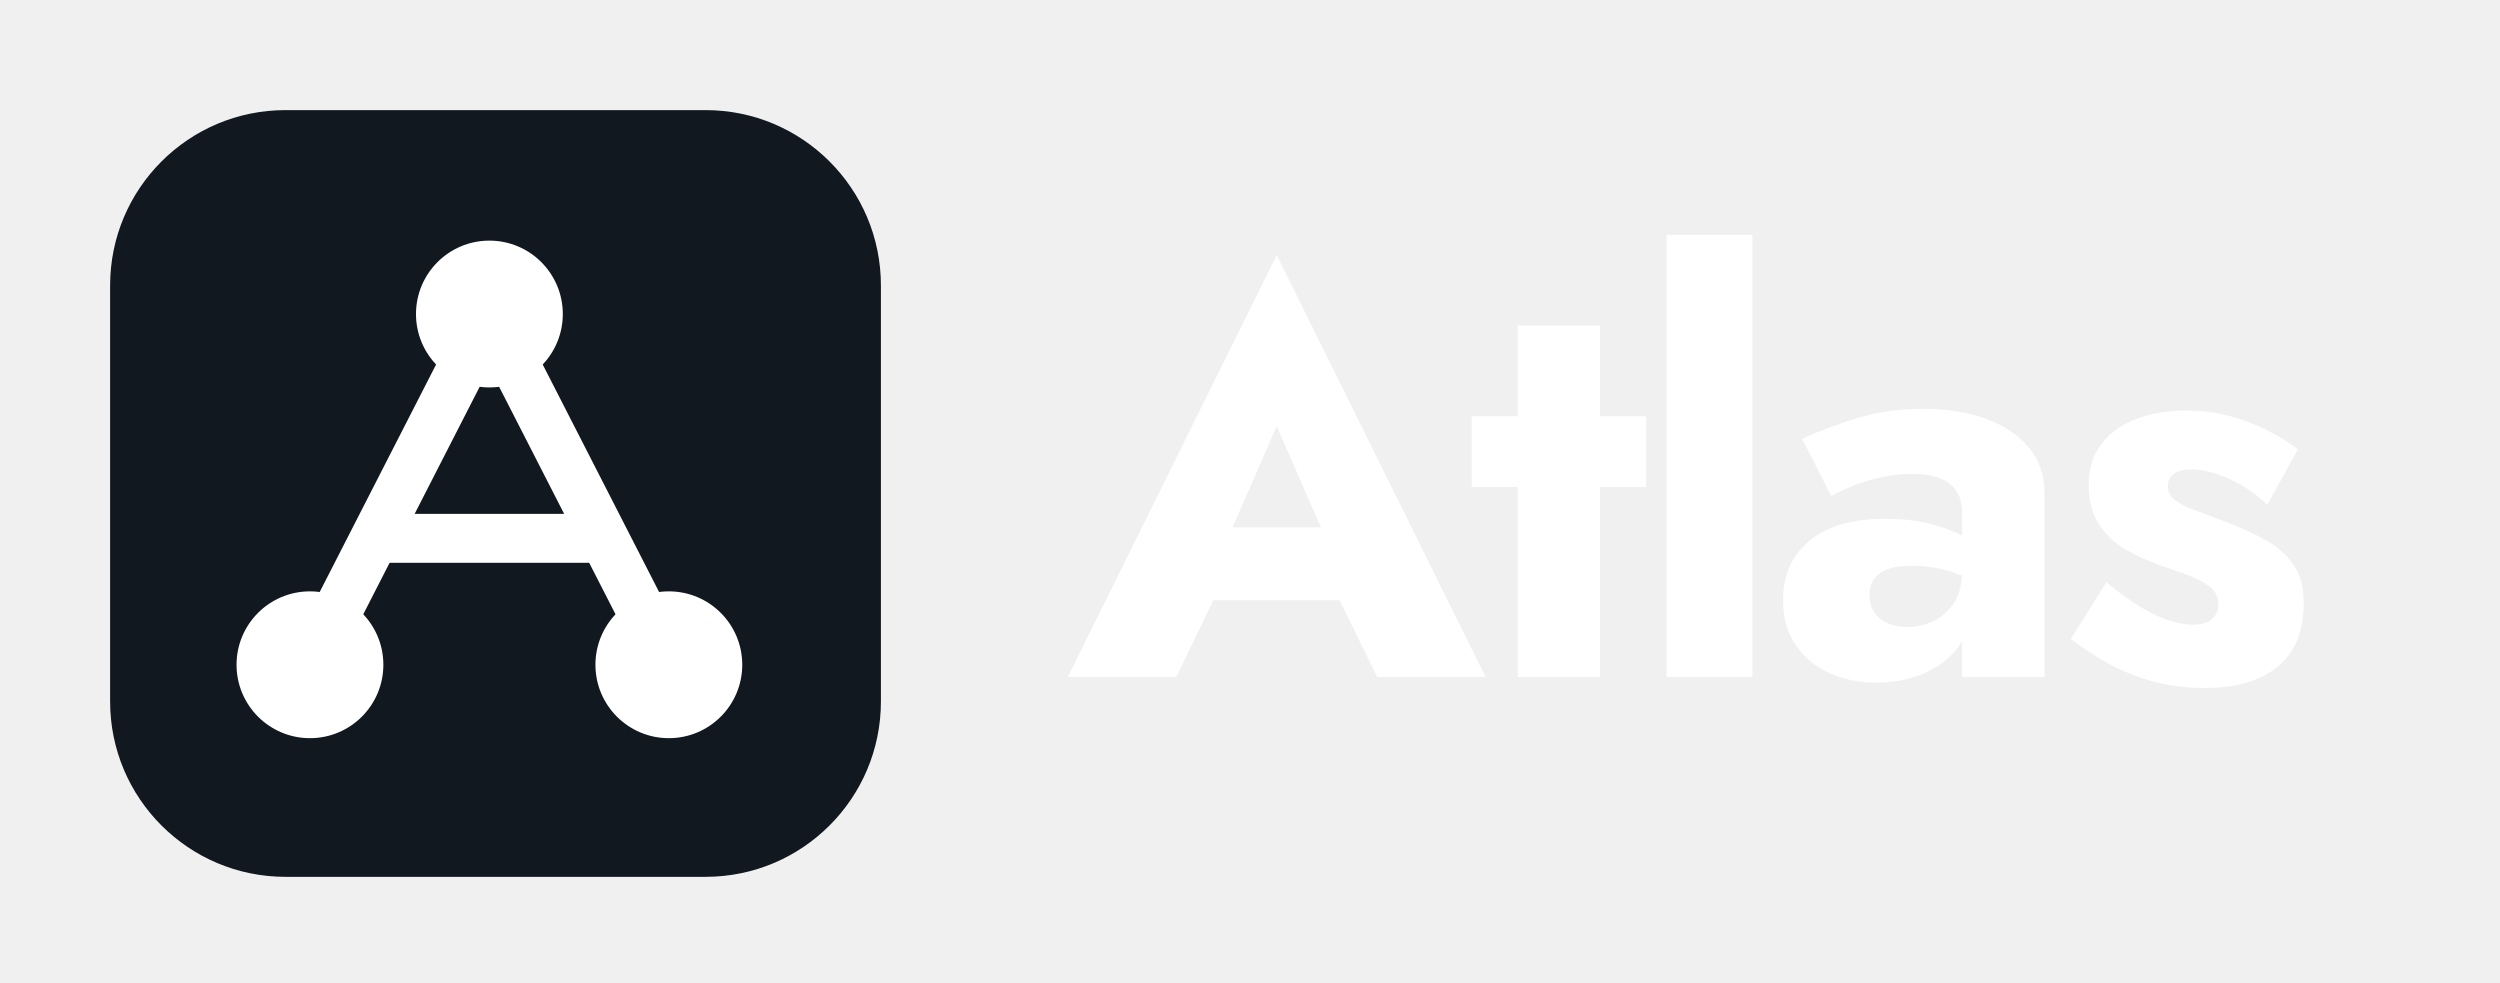
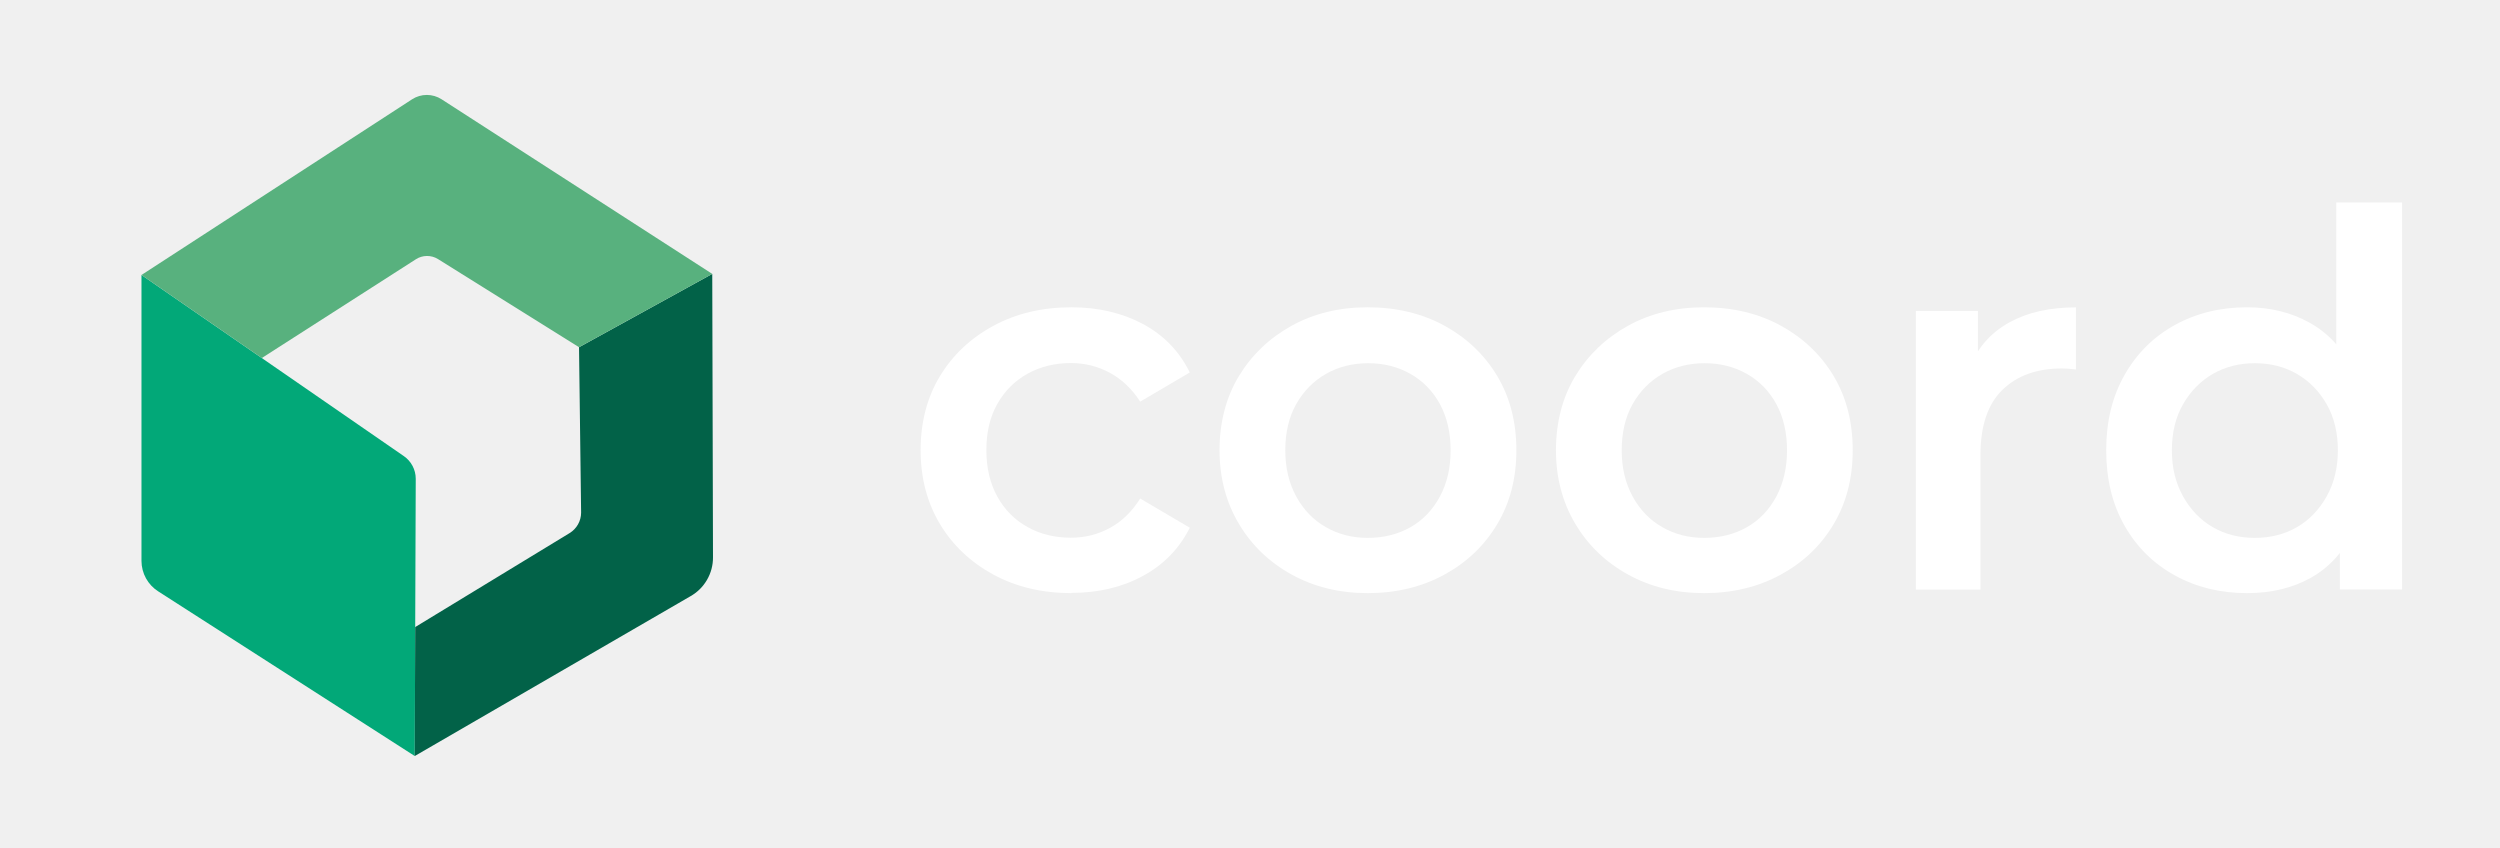
- <svg xmlns="http://www.w3.org/2000/svg" width="613" height="241" viewBox="0 0 613 241" role="img" aria-label="Coord">
-   <rect x="27" y="27" width="189" height="188" rx="43" fill="#111820" />
-   <g fill="none" stroke="#ffffff" stroke-width="12" stroke-linecap="round" stroke-linejoin="round">
-     <path d="M76 163 L120 77 L164 163" />
-     <path d="M96 132 H144" />
+ <svg xmlns="http://www.w3.org/2000/svg" width="711" height="241" viewBox="0 0 711 241" role="img" aria-label="Coord">
+   <g transform="translate(40.236 27) scale(1.383)">
+     <path fill="#02a878" d="M56.196 135.947 L56.4 78.936 C56.4 77.05 55.462 75.289 53.899 74.236 L0 37.023 L0 95.807 C0 98.364 1.312 100.743 3.475 102.107 Z" />
+     <path fill="#026248" d="M56.196 135.947 L112.865 103.102 C115.765 101.475 117.55 98.4 117.527 95.076 L117.375 36.802 L89.978 51.879 L90.408 85.909 C90.397 87.625 89.498 89.213 88.032 90.106 L56.291 109.424 Z" />
+     <path fill="#58b17e" d="M89.978 51.879 L60.941 33.732 C59.552 32.89 57.805 32.911 56.437 33.788 L24.741 54.105 L0 37.023 L55.636 0.902 C57.483 -0.297 59.862 -0.301 61.713 0.893 L117.375 36.802 Z" />
  </g>
-   <g fill="#ffffff">
-     <circle cx="120" cy="77" r="18" />
-     <circle cx="76" cy="163" r="18" />
-     <circle cx="164" cy="163" r="18" />
+   <g fill="#ffffff" transform="translate(134.248 53.456) scale(2.37)">
+     <path d="M71.93,48.62c-3.5,0-6.62-.74-9.36-2.22-2.73-1.48-4.87-3.5-6.42-6.07-1.54-2.57-2.32-5.52-2.32-8.86s.77-6.34,2.32-8.89c1.54-2.54,3.68-4.56,6.42-6.04,2.73-1.48,5.85-2.22,9.36-2.22,3.21,0,6.07.67,8.57,2,2.5,1.34,4.38,3.28,5.63,5.82l-5.95,3.5c-1-1.54-2.22-2.7-3.66-3.47-1.44-.77-2.99-1.16-4.66-1.16-1.92,0-3.65.43-5.2,1.28-1.54.86-2.75,2.07-3.63,3.63-.88,1.56-1.31,3.41-1.31,5.54s.44,3.99,1.31,5.57c.88,1.59,2.09,2.81,3.63,3.66,1.54.86,3.28,1.28,5.2,1.28,1.67,0,3.22-.38,4.66-1.16s2.66-1.95,3.66-3.54l5.95,3.5c-1.25,2.5-3.13,4.43-5.63,5.79-2.5,1.36-5.36,2.03-8.57,2.03Z" />
+     <path d="M107.48,48.62c-3.38,0-6.42-.74-9.11-2.22s-4.81-3.51-6.35-6.1c-1.54-2.59-2.32-5.53-2.32-8.83s.77-6.34,2.32-8.89c1.54-2.54,3.65-4.56,6.32-6.04,2.67-1.48,5.72-2.22,9.14-2.22s6.54.74,9.23,2.22c2.69,1.48,4.8,3.5,6.32,6.04,1.52,2.55,2.29,5.51,2.29,8.89s-.76,6.29-2.29,8.86-3.64,4.59-6.35,6.07c-2.71,1.48-5.78,2.22-9.2,2.22ZM107.48,41.99c1.92,0,3.63-.43,5.13-1.28,1.5-.85,2.68-2.09,3.54-3.69.86-1.61,1.28-3.45,1.28-5.54s-.43-3.97-1.28-5.54c-.86-1.57-2.03-2.77-3.54-3.63-1.5-.85-3.19-1.28-5.07-1.28s-3.57.43-5.07,1.28c-1.5.86-2.69,2.07-3.57,3.63-.88,1.56-1.31,3.41-1.31,5.54s.44,3.93,1.31,5.54c.88,1.61,2.07,2.84,3.57,3.69,1.5.86,3.17,1.28,5.01,1.28Z" />
+     <path d="M147.85,48.62c-3.38,0-6.42-.74-9.11-2.22s-4.81-3.51-6.35-6.1c-1.54-2.59-2.32-5.53-2.32-8.83s.77-6.34,2.32-8.89c1.54-2.54,3.65-4.56,6.32-6.04,2.67-1.48,5.72-2.22,9.14-2.22s6.54.74,9.23,2.22c2.69,1.48,4.8,3.5,6.32,6.04,1.52,2.55,2.28,5.51,2.28,8.89s-.76,6.29-2.28,8.86c-1.52,2.57-3.64,4.59-6.35,6.07-2.71,1.48-5.78,2.22-9.2,2.22ZM147.85,41.99c1.92,0,3.63-.43,5.13-1.28,1.5-.85,2.68-2.09,3.54-3.69.85-1.61,1.28-3.45,1.28-5.54s-.43-3.97-1.28-5.54c-.86-1.57-2.03-2.77-3.54-3.63-1.5-.85-3.19-1.28-5.07-1.28s-3.57.43-5.07,1.28c-1.5.86-2.69,2.07-3.57,3.63-.88,1.56-1.31,3.41-1.31,5.54s.44,3.93,1.31,5.54c.88,1.61,2.07,2.84,3.57,3.69,1.5.86,3.17,1.28,5.01,1.28Z" />
+     <path d="M173.26,48.19V14.76h7.45v9.2l-.88-2.69c.96-2.25,2.52-3.97,4.69-5.16,2.17-1.19,4.82-1.78,7.95-1.78v7.45c-.29-.04-.58-.07-.88-.09-.29-.02-.56-.03-.81-.03-3,0-5.38.86-7.14,2.57-1.75,1.71-2.63,4.32-2.63,7.82v16.15h-7.76Z" />
+     <path d="M213,48.62c-3.21,0-6.1-.71-8.67-2.13-2.57-1.42-4.58-3.41-6.04-5.98s-2.19-5.58-2.19-9.04.73-6.43,2.19-9.01,3.47-4.59,6.04-6.01c2.57-1.42,5.46-2.13,8.67-2.13,2.79,0,5.3.62,7.51,1.85,2.21,1.23,3.96,3.11,5.26,5.63,1.29,2.52,1.94,5.75,1.94,9.67s-.63,7.09-1.88,9.64c-1.25,2.55-2.97,4.43-5.16,5.66-2.19,1.23-4.75,1.85-7.67,1.85ZM213.94,41.99c1.88,0,3.56-.43,5.04-1.28,1.48-.85,2.67-2.09,3.57-3.69.9-1.61,1.35-3.45,1.35-5.54s-.45-3.97-1.35-5.54c-.9-1.57-2.09-2.77-3.57-3.63-1.48-.85-3.16-1.28-5.04-1.28s-3.56.43-5.04,1.28c-1.48.86-2.67,2.07-3.57,3.63-.9,1.56-1.35,3.41-1.35,5.54s.45,3.93,1.35,5.54c.9,1.61,2.09,2.84,3.57,3.69,1.48.86,3.16,1.28,5.04,1.28ZM224.14,48.19v-7.89l.19-8.89-.62-8.89V1.74h7.89v46.44h-7.45Z" />
  </g>
-   <path fill="#ffffff" d="M287.62 147.17H339.05L337.47 129.32H289.19ZM313.05 104.48 326.8 135.99 325.92 141.97 337.68 166H364.27L313.05 62.54L261.83 166H288.42L300.46 141.05L299.41 135.78ZM360.86 102.06V119.39H403.63V102.06ZM372.15 79.82V166H392.34V79.82ZM408.63 57.58V166H429.69V57.58ZM458.4 146Q458.4 143.65 459.46 142.06Q460.52 140.46 462.8 139.59Q465.09 138.72 468.78 138.72Q473.58 138.72 477.99 140.05Q482.4 141.38 485.71 143.94V134.64Q484.05 132.78 480.7 131.11Q477.36 129.44 472.71 128.32Q468.05 127.2 462.31 127.2Q450.24 127.2 443.72 132.57Q437.2 137.94 437.2 147.16Q437.2 153.7 440.35 158.24Q443.49 162.78 448.7 165.09Q453.9 167.39 460 167.39Q466.14 167.39 471.45 165.23Q476.76 163.07 480.05 158.82Q483.35 154.57 483.35 148.46L481.12 140.12Q481.12 144.6 479.21 147.65Q477.29 150.69 474.23 152.22Q471.17 153.74 467.58 153.74Q465.02 153.74 462.92 152.85Q460.83 151.96 459.61 150.23Q458.4 148.49 458.4 146ZM449.04 121.63Q450.4 120.78 453.47 119.47Q456.54 118.15 460.67 117.17Q464.79 116.19 469 116.19Q471.92 116.19 474.21 116.79Q476.51 117.39 478.05 118.59Q479.59 119.8 480.36 121.57Q481.12 123.33 481.12 125.72V166H501.31V120.99Q501.31 114.31 497.45 109.7Q493.59 105.08 486.88 102.66Q480.17 100.24 471.71 100.24Q462.65 100.24 455.03 102.62Q447.41 105 441.89 107.64ZM516.5 142.77 507.75 156.66Q512.06 159.98 517.03 162.73Q522 165.48 527.92 167.08Q533.84 168.69 540.75 168.69Q552.17 168.69 558.52 163.43Q564.87 158.17 564.87 147.93Q564.87 141.97 562.29 138.36Q559.71 134.74 555.47 132.39Q551.23 130.03 546.27 128.15Q541.55 126.33 538.28 125.15Q535 123.97 533.27 122.58Q531.54 121.2 531.54 119.13Q531.54 117.31 533.01 116.21Q534.48 115.12 537.35 115.12Q541.66 115.12 546.83 117.52Q552 119.93 555.94 123.8L563.45 110.16Q559.78 107.41 555.52 105.32Q551.27 103.23 546.45 101.95Q541.63 100.67 536.06 100.67Q529.19 100.67 523.79 102.74Q518.39 104.8 515.27 108.86Q512.15 112.91 512.15 118.78Q512.15 124.86 514.78 128.76Q517.42 132.66 521.57 134.96Q525.72 137.25 530.24 138.83Q535.38 140.48 538.37 141.82Q541.36 143.16 542.65 144.63Q543.94 146.1 543.94 148.14Q543.94 150.43 542.35 151.81Q540.76 153.18 537.59 153.18Q535.43 153.18 532.33 152.29Q529.24 151.39 525.31 149.1Q521.38 146.82 516.5 142.77Z" />
</svg>
